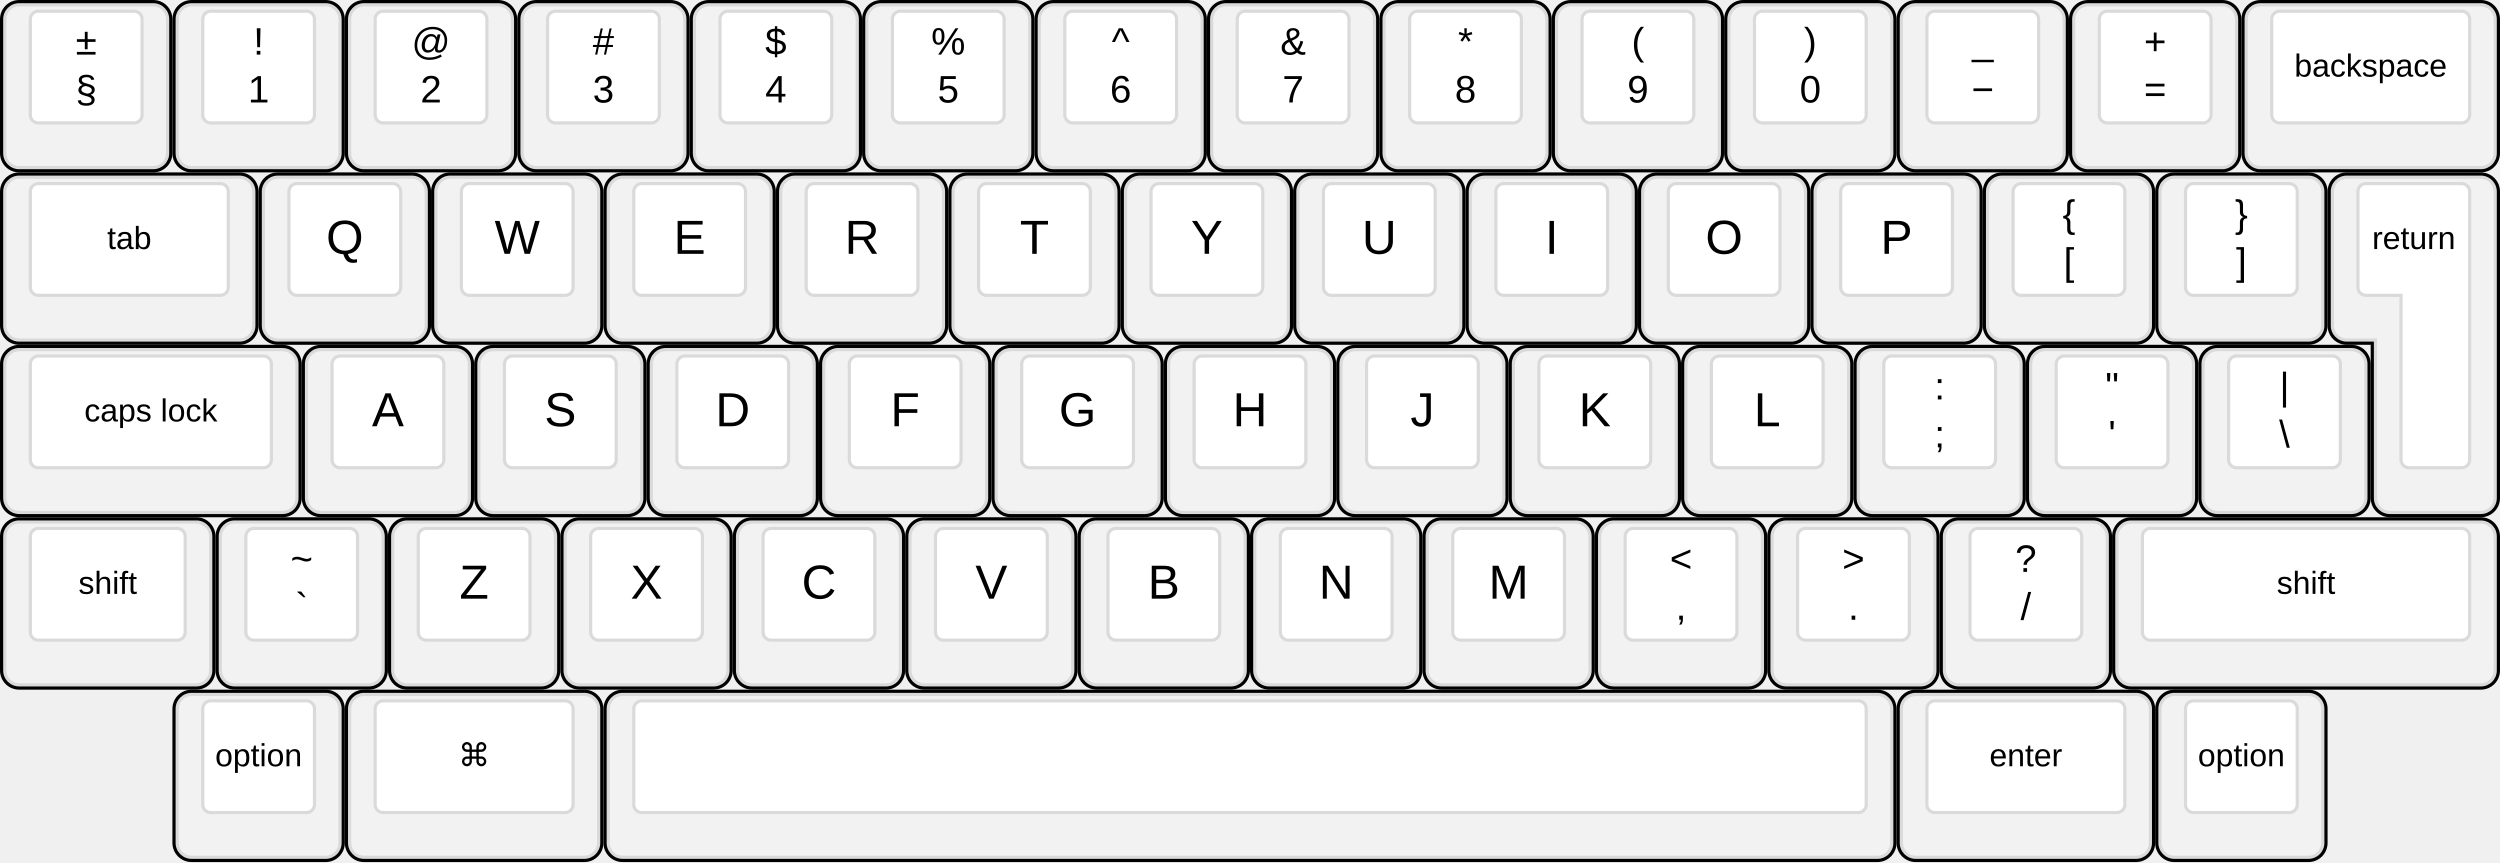
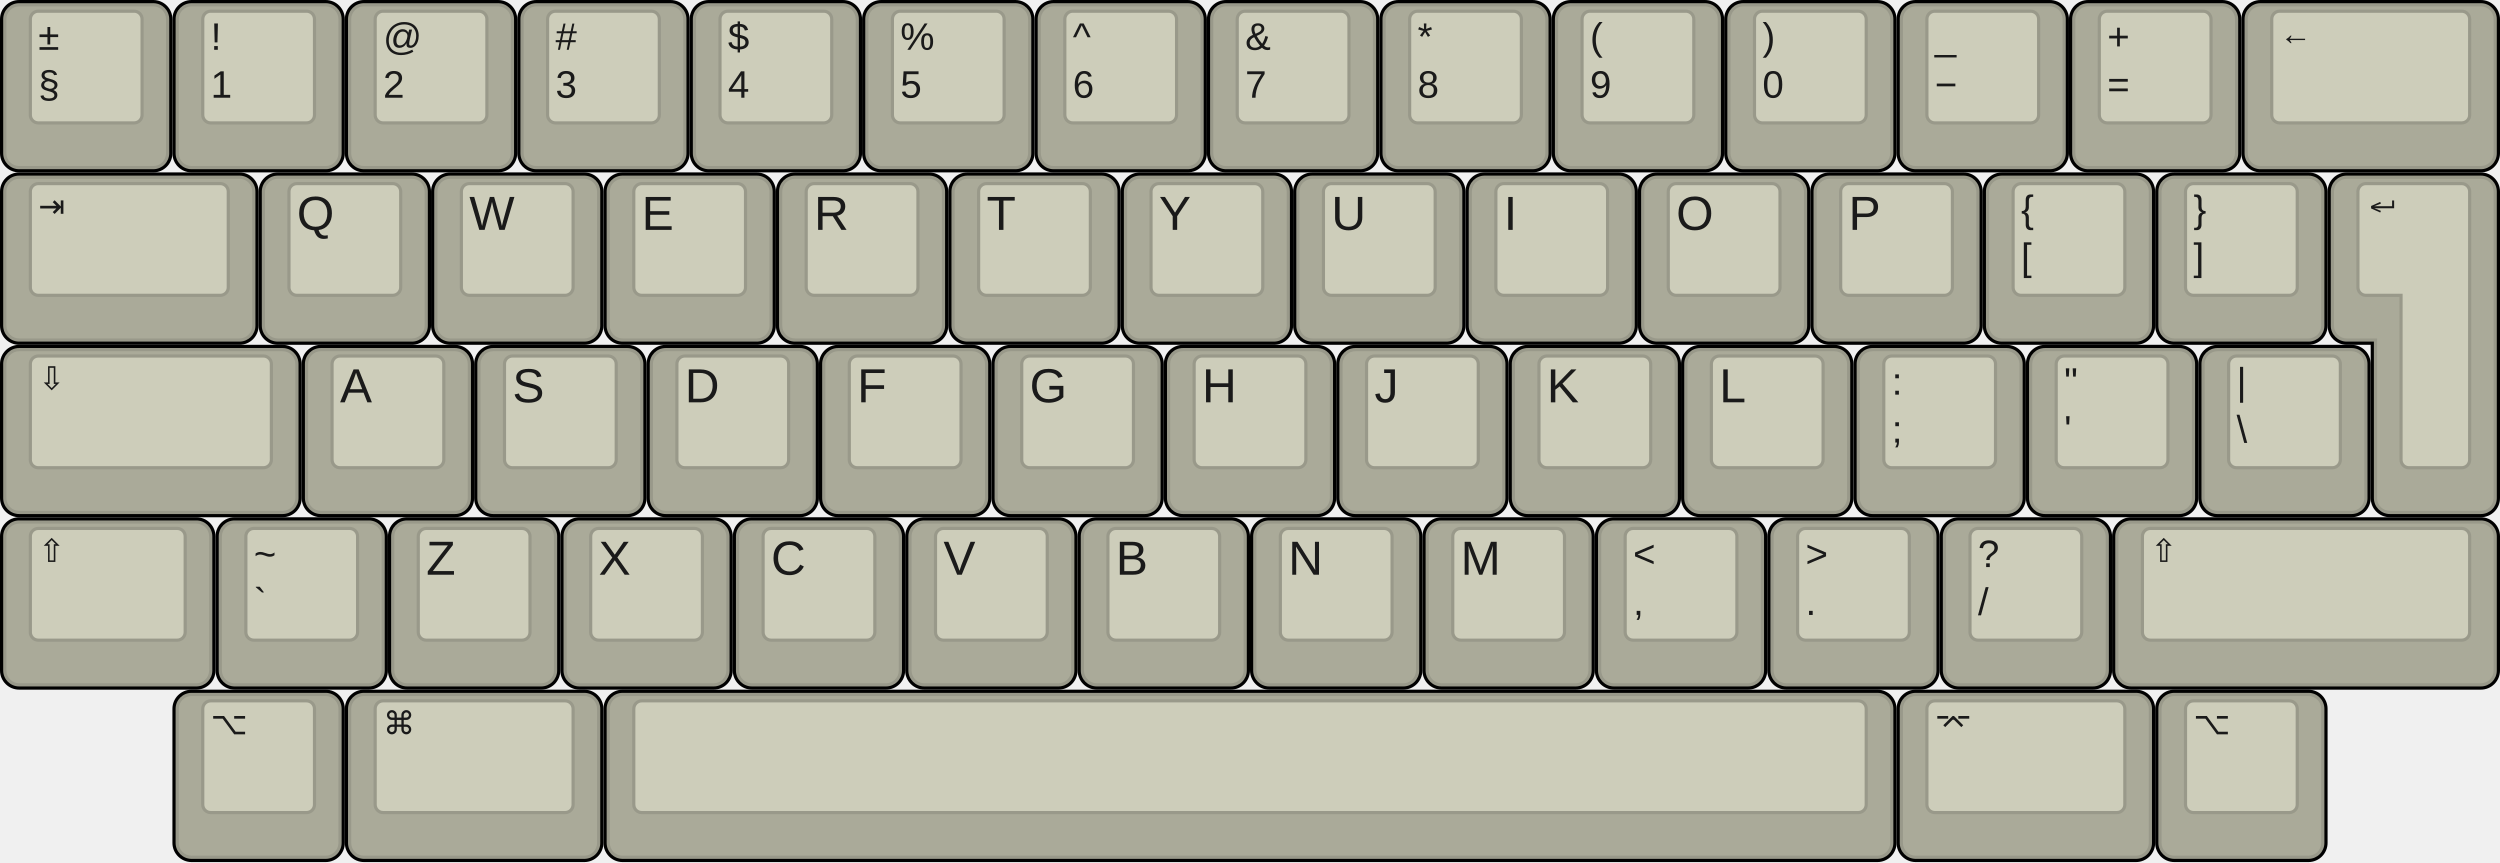
<svg xmlns="http://www.w3.org/2000/svg" xmlns:xlink="http://www.w3.org/1999/xlink" version="1.1" width="783" height="270" viewBox="0 -270 783 270">
  <defs>
    <g id="shape0">
      <path d="M 6 -54 C 2.686 -54 0 -51.314 0 -48 L 0 -6 C 0 -2.686 2.686 0 6 0 L 48 0 C 51.314 0 54 -2.686 54 -6 L 54 -48 C 54 -51.314 51.314 -54 48 -54 Z" fill="#000000" />
-       <path d="M 6 -53 C 3.239 -53 1 -50.761 1 -48 L 1 -6 C 1 -3.239 3.239 -1 6 -1 L 48 -1 C 50.761 -1 53 -3.239 53 -6 L 53 -48 C 53 -50.761 50.761 -53 48 -53 Z" fill="#dadada" />
-       <path d="M 6 -52 C 3.791 -52 2 -50.209 2 -48 L 2 -6 C 2 -3.791 3.791 -2 6 -2 L 48 -2 C 50.209 -2 52 -3.791 52 -6 L 52 -48 C 52 -50.209 50.209 -52 48 -52 Z" fill="#f2f2f2" />
-       <path d="M 12 -51 C 10.343 -51 9 -49.657 9 -48 L 9 -18 C 9 -16.343 10.343 -15 12 -15 L 42 -15 C 43.657 -15 45 -16.343 45 -18 L 45 -48 C 45 -49.657 43.657 -51 42 -51 Z" fill="#dadada" />
-       <path d="M 12 -50 C 10.895 -50 10 -49.105 10 -48 L 10 -18 C 10 -16.895 10.895 -16 12 -16 L 42 -16 C 43.105 -16 44 -16.895 44 -18 L 44 -48 C 44 -49.105 43.105 -50 42 -50 Z" fill="#ffffff" />
+       <path d="M 6 -53 C 3.239 -53 1 -50.761 1 -48 L 1 -6 C 1 -3.239 3.239 -1 6 -1 L 48 -1 C 50.761 -1 53 -3.239 53 -6 L 53 -48 C 53 -50.761 50.761 -53 48 -53 Z" fill="#99998a" />
+       <path d="M 6 -52 C 3.791 -52 2 -50.209 2 -48 L 2 -6 C 2 -3.791 3.791 -2 6 -2 L 48 -2 C 50.209 -2 52 -3.791 52 -6 L 52 -48 C 52 -50.209 50.209 -52 48 -52 Z" fill="#aaaa99" />
+       <path d="M 12 -51 C 10.343 -51 9 -49.657 9 -48 L 9 -18 C 9 -16.343 10.343 -15 12 -15 L 42 -15 C 43.657 -15 45 -16.343 45 -18 L 45 -48 C 45 -49.657 43.657 -51 42 -51 Z" fill="#99998a" />
+       <path d="M 12 -50 C 10.895 -50 10 -49.105 10 -48 L 10 -18 C 10 -16.895 10.895 -16 12 -16 L 42 -16 C 43.105 -16 44 -16.895 44 -18 L 44 -48 C 44 -49.105 43.105 -50 42 -50 Z" fill="#cdcdba" />
    </g>
    <g id="shape1">
      <path d="M 6 -54 C 2.686 -54 0 -51.314 0 -48 L 0 -6 C 0 -2.686 2.686 0 6 0 L 75 0 C 78.314 0 81 -2.686 81 -6 L 81 -48 C 81 -51.314 78.314 -54 75 -54 Z" fill="#000000" />
-       <path d="M 6 -53 C 3.239 -53 1 -50.761 1 -48 L 1 -6 C 1 -3.239 3.239 -1 6 -1 L 75 -1 C 77.761 -1 80 -3.239 80 -6 L 80 -48 C 80 -50.761 77.761 -53 75 -53 Z" fill="#dadada" />
-       <path d="M 6 -52 C 3.791 -52 2 -50.209 2 -48 L 2 -6 C 2 -3.791 3.791 -2 6 -2 L 75 -2 C 77.209 -2 79 -3.791 79 -6 L 79 -48 C 79 -50.209 77.209 -52 75 -52 Z" fill="#f2f2f2" />
-       <path d="M 12 -51 C 10.343 -51 9 -49.657 9 -48 L 9 -18 C 9 -16.343 10.343 -15 12 -15 L 69 -15 C 70.657 -15 72 -16.343 72 -18 L 72 -48 C 72 -49.657 70.657 -51 69 -51 Z" fill="#dadada" />
-       <path d="M 12 -50 C 10.895 -50 10 -49.105 10 -48 L 10 -18 C 10 -16.895 10.895 -16 12 -16 L 69 -16 C 70.105 -16 71 -16.895 71 -18 L 71 -48 C 71 -49.105 70.105 -50 69 -50 Z" fill="#ffffff" />
+       <path d="M 6 -53 C 3.239 -53 1 -50.761 1 -48 L 1 -6 C 1 -3.239 3.239 -1 6 -1 L 75 -1 C 77.761 -1 80 -3.239 80 -6 L 80 -48 C 80 -50.761 77.761 -53 75 -53 Z" fill="#99998a" />
+       <path d="M 6 -52 C 3.791 -52 2 -50.209 2 -48 L 2 -6 C 2 -3.791 3.791 -2 6 -2 L 75 -2 C 77.209 -2 79 -3.791 79 -6 L 79 -48 C 79 -50.209 77.209 -52 75 -52 Z" fill="#aaaa99" />
+       <path d="M 12 -51 C 10.343 -51 9 -49.657 9 -48 L 9 -18 C 9 -16.343 10.343 -15 12 -15 L 69 -15 C 70.657 -15 72 -16.343 72 -18 L 72 -48 C 72 -49.657 70.657 -51 69 -51 Z" fill="#99998a" />
+       <path d="M 12 -50 C 10.895 -50 10 -49.105 10 -48 L 10 -18 C 10 -16.895 10.895 -16 12 -16 L 69 -16 C 70.105 -16 71 -16.895 71 -18 L 71 -48 C 71 -49.105 70.105 -50 69 -50 Z" fill="#cdcdba" />
    </g>
    <g id="shape2">
      <path d="M 6 -54 C 2.686 -54 0 -51.314 0 -48 L 0 -6 C 0 -2.686 2.686 0 6 0 L 399 0 C 402.314 0 405 -2.686 405 -6 L 405 -48 C 405 -51.314 402.314 -54 399 -54 Z" fill="#000000" />
-       <path d="M 6 -53 C 3.239 -53 1 -50.761 1 -48 L 1 -6 C 1 -3.239 3.239 -1 6 -1 L 399 -1 C 401.761 -1 404 -3.239 404 -6 L 404 -48 C 404 -50.761 401.761 -53 399 -53 Z" fill="#dadada" />
-       <path d="M 6 -52 C 3.791 -52 2 -50.209 2 -48 L 2 -6 C 2 -3.791 3.791 -2 6 -2 L 399 -2 C 401.209 -2 403 -3.791 403 -6 L 403 -48 C 403 -50.209 401.209 -52 399 -52 Z" fill="#f2f2f2" />
-       <path d="M 12 -51 C 10.343 -51 9 -49.657 9 -48 L 9 -18 C 9 -16.343 10.343 -15 12 -15 L 393 -15 C 394.657 -15 396 -16.343 396 -18 L 396 -48 C 396 -49.657 394.657 -51 393 -51 Z" fill="#dadada" />
-       <path d="M 12 -50 C 10.895 -50 10 -49.105 10 -48 L 10 -18 C 10 -16.895 10.895 -16 12 -16 L 393 -16 C 394.105 -16 395 -16.895 395 -18 L 395 -48 C 395 -49.105 394.105 -50 393 -50 Z" fill="#ffffff" />
+       <path d="M 6 -53 C 3.239 -53 1 -50.761 1 -48 L 1 -6 C 1 -3.239 3.239 -1 6 -1 L 399 -1 C 401.761 -1 404 -3.239 404 -6 L 404 -48 C 404 -50.761 401.761 -53 399 -53 Z" fill="#99998a" />
+       <path d="M 6 -52 C 3.791 -52 2 -50.209 2 -48 L 2 -6 C 2 -3.791 3.791 -2 6 -2 L 399 -2 C 401.209 -2 403 -3.791 403 -6 L 403 -48 C 403 -50.209 401.209 -52 399 -52 Z" fill="#aaaa99" />
+       <path d="M 12 -51 C 10.343 -51 9 -49.657 9 -48 L 9 -18 C 9 -16.343 10.343 -15 12 -15 L 393 -15 C 394.657 -15 396 -16.343 396 -18 L 396 -48 C 396 -49.657 394.657 -51 393 -51 Z" fill="#99998a" />
+       <path d="M 12 -50 C 10.895 -50 10 -49.105 10 -48 L 10 -18 C 10 -16.895 10.895 -16 12 -16 L 393 -16 C 394.105 -16 395 -16.895 395 -18 L 395 -48 C 395 -49.105 394.105 -50 393 -50 Z" fill="#cdcdba" />
    </g>
    <g id="shape3">
      <path d="M 6 -54 C 2.686 -54 0 -51.314 0 -48 L 0 -6 C 0 -2.686 2.686 0 6 0 L 61.5 0 C 64.814 0 67.5 -2.686 67.5 -6 L 67.5 -48 C 67.5 -51.314 64.814 -54 61.5 -54 Z" fill="#000000" />
-       <path d="M 6 -53 C 3.239 -53 1 -50.761 1 -48 L 1 -6 C 1 -3.239 3.239 -1 6 -1 L 61.5 -1 C 64.261 -1 66.5 -3.239 66.5 -6 L 66.5 -48 C 66.5 -50.761 64.261 -53 61.5 -53 Z" fill="#dadada" />
-       <path d="M 6 -52 C 3.791 -52 2 -50.209 2 -48 L 2 -6 C 2 -3.791 3.791 -2 6 -2 L 61.5 -2 C 63.709 -2 65.5 -3.791 65.5 -6 L 65.5 -48 C 65.5 -50.209 63.709 -52 61.5 -52 Z" fill="#f2f2f2" />
-       <path d="M 12 -51 C 10.343 -51 9 -49.657 9 -48 L 9 -18 C 9 -16.343 10.343 -15 12 -15 L 55.5 -15 C 57.157 -15 58.5 -16.343 58.5 -18 L 58.5 -48 C 58.5 -49.657 57.157 -51 55.5 -51 Z" fill="#dadada" />
-       <path d="M 12 -50 C 10.895 -50 10 -49.105 10 -48 L 10 -18 C 10 -16.895 10.895 -16 12 -16 L 55.5 -16 C 56.605 -16 57.5 -16.895 57.5 -18 L 57.5 -48 C 57.5 -49.105 56.605 -50 55.5 -50 Z" fill="#ffffff" />
+       <path d="M 6 -53 C 3.239 -53 1 -50.761 1 -48 L 1 -6 C 1 -3.239 3.239 -1 6 -1 L 61.5 -1 C 64.261 -1 66.5 -3.239 66.5 -6 L 66.5 -48 C 66.5 -50.761 64.261 -53 61.5 -53 Z" fill="#99998a" />
+       <path d="M 6 -52 C 3.791 -52 2 -50.209 2 -48 L 2 -6 C 2 -3.791 3.791 -2 6 -2 L 61.5 -2 C 63.709 -2 65.5 -3.791 65.5 -6 L 65.5 -48 C 65.5 -50.209 63.709 -52 61.5 -52 Z" fill="#aaaa99" />
+       <path d="M 12 -51 C 10.343 -51 9 -49.657 9 -48 L 9 -18 C 9 -16.343 10.343 -15 12 -15 L 55.5 -15 C 57.157 -15 58.5 -16.343 58.5 -18 L 58.5 -48 C 58.5 -49.657 57.157 -51 55.5 -51 Z" fill="#99998a" />
+       <path d="M 12 -50 C 10.895 -50 10 -49.105 10 -48 L 10 -18 C 10 -16.895 10.895 -16 12 -16 L 55.5 -16 C 56.605 -16 57.5 -16.895 57.5 -18 L 57.5 -48 C 57.5 -49.105 56.605 -50 55.5 -50 Z" fill="#cdcdba" />
    </g>
    <g id="shape4">
      <path d="M 6 -54 C 2.686 -54 0 -51.314 0 -48 L 0 -6 C 0 -2.686 2.686 0 6 0 L 115.5 0 C 118.814 0 121.5 -2.686 121.5 -6 L 121.5 -48 C 121.5 -51.314 118.814 -54 115.5 -54 Z" fill="#000000" />
-       <path d="M 6 -53 C 3.239 -53 1 -50.761 1 -48 L 1 -6 C 1 -3.239 3.239 -1 6 -1 L 115.5 -1 C 118.261 -1 120.5 -3.239 120.5 -6 L 120.5 -48 C 120.5 -50.761 118.261 -53 115.5 -53 Z" fill="#dadada" />
-       <path d="M 6 -52 C 3.791 -52 2 -50.209 2 -48 L 2 -6 C 2 -3.791 3.791 -2 6 -2 L 115.5 -2 C 117.709 -2 119.5 -3.791 119.5 -6 L 119.5 -48 C 119.5 -50.209 117.709 -52 115.5 -52 Z" fill="#f2f2f2" />
-       <path d="M 12 -51 C 10.343 -51 9 -49.657 9 -48 L 9 -18 C 9 -16.343 10.343 -15 12 -15 L 109.5 -15 C 111.157 -15 112.5 -16.343 112.5 -18 L 112.5 -48 C 112.5 -49.657 111.157 -51 109.5 -51 Z" fill="#dadada" />
-       <path d="M 12 -50 C 10.895 -50 10 -49.105 10 -48 L 10 -18 C 10 -16.895 10.895 -16 12 -16 L 109.5 -16 C 110.605 -16 111.5 -16.895 111.5 -18 L 111.5 -48 C 111.5 -49.105 110.605 -50 109.5 -50 Z" fill="#ffffff" />
+       <path d="M 6 -53 C 3.239 -53 1 -50.761 1 -48 L 1 -6 C 1 -3.239 3.239 -1 6 -1 L 115.5 -1 C 118.261 -1 120.5 -3.239 120.5 -6 L 120.5 -48 C 120.5 -50.761 118.261 -53 115.5 -53 Z" fill="#99998a" />
+       <path d="M 6 -52 C 3.791 -52 2 -50.209 2 -48 L 2 -6 C 2 -3.791 3.791 -2 6 -2 L 115.5 -2 C 117.709 -2 119.5 -3.791 119.5 -6 L 119.5 -48 C 119.5 -50.209 117.709 -52 115.5 -52 Z" fill="#aaaa99" />
+       <path d="M 12 -51 C 10.343 -51 9 -49.657 9 -48 L 9 -18 C 9 -16.343 10.343 -15 12 -15 L 109.5 -15 C 111.157 -15 112.5 -16.343 112.5 -18 L 112.5 -48 C 112.5 -49.657 111.157 -51 109.5 -51 Z" fill="#99998a" />
+       <path d="M 12 -50 C 10.895 -50 10 -49.105 10 -48 L 10 -18 C 10 -16.895 10.895 -16 12 -16 L 109.5 -16 C 110.605 -16 111.5 -16.895 111.5 -18 L 111.5 -48 C 111.5 -49.105 110.605 -50 109.5 -50 Z" fill="#cdcdba" />
    </g>
    <g id="shape5">
      <path d="M 6 -54 C 2.686 -54 0 -51.314 0 -48 L 0 -6 C 0 -2.686 2.686 0 6 0 L 88.5 0 C 91.814 0 94.5 -2.686 94.5 -6 L 94.5 -48 C 94.5 -51.314 91.814 -54 88.5 -54 Z" fill="#000000" />
-       <path d="M 6 -53 C 3.239 -53 1 -50.761 1 -48 L 1 -6 C 1 -3.239 3.239 -1 6 -1 L 88.5 -1 C 91.261 -1 93.5 -3.239 93.5 -6 L 93.5 -48 C 93.5 -50.761 91.261 -53 88.5 -53 Z" fill="#dadada" />
-       <path d="M 6 -52 C 3.791 -52 2 -50.209 2 -48 L 2 -6 C 2 -3.791 3.791 -2 6 -2 L 88.5 -2 C 90.709 -2 92.5 -3.791 92.5 -6 L 92.5 -48 C 92.5 -50.209 90.709 -52 88.5 -52 Z" fill="#f2f2f2" />
-       <path d="M 12 -51 C 10.343 -51 9 -49.657 9 -48 L 9 -18 C 9 -16.343 10.343 -15 12 -15 L 82.5 -15 C 84.157 -15 85.5 -16.343 85.5 -18 L 85.5 -48 C 85.5 -49.657 84.157 -51 82.5 -51 Z" fill="#dadada" />
-       <path d="M 12 -50 C 10.895 -50 10 -49.105 10 -48 L 10 -18 C 10 -16.895 10.895 -16 12 -16 L 82.5 -16 C 83.605 -16 84.5 -16.895 84.5 -18 L 84.5 -48 C 84.5 -49.105 83.605 -50 82.5 -50 Z" fill="#ffffff" />
+       <path d="M 6 -53 C 3.239 -53 1 -50.761 1 -48 L 1 -6 C 1 -3.239 3.239 -1 6 -1 L 88.5 -1 C 91.261 -1 93.5 -3.239 93.5 -6 L 93.5 -48 C 93.5 -50.761 91.261 -53 88.5 -53 Z" fill="#99998a" />
+       <path d="M 6 -52 C 3.791 -52 2 -50.209 2 -48 L 2 -6 C 2 -3.791 3.791 -2 6 -2 L 88.5 -2 C 90.709 -2 92.5 -3.791 92.5 -6 L 92.5 -48 C 92.5 -50.209 90.709 -52 88.5 -52 Z" fill="#aaaa99" />
+       <path d="M 12 -51 C 10.343 -51 9 -49.657 9 -48 L 9 -18 C 9 -16.343 10.343 -15 12 -15 L 82.5 -15 C 84.157 -15 85.5 -16.343 85.5 -18 L 85.5 -48 C 85.5 -49.657 84.157 -51 82.5 -51 Z" fill="#99998a" />
+       <path d="M 12 -50 C 10.895 -50 10 -49.105 10 -48 L 10 -18 C 10 -16.895 10.895 -16 12 -16 L 82.5 -16 C 83.605 -16 84.5 -16.895 84.5 -18 L 84.5 -48 C 84.5 -49.105 83.605 -50 82.5 -50 Z" fill="#cdcdba" />
    </g>
    <g id="shape6">
      <path d="M -7.5 -108 C -10.814 -108 -13.5 -105.314 -13.5 -102 L -13.5 -60 C -13.5 -56.686 -10.814 -54 -7.5 -54 L 0 -54 L 0 -6 C 0 -2.686 2.686 0 6 0 L 34.5 0 C 37.814 0 40.5 -2.686 40.5 -6 L 40.5 -102 C 40.5 -105.314 37.814 -108 34.5 -108 Z" fill="#000000" />
-       <path d="M -7.5 -107 C -10.261 -107 -12.5 -104.761 -12.5 -102 L -12.5 -60 C -12.5 -57.239 -10.261 -55 -7.5 -55 L 1 -55 L 1 -54 L 1 -54 L 1 -6 C 1 -3.239 3.239 -1 6 -1 L 34.5 -1 C 37.261 -1 39.5 -3.239 39.5 -6 L 39.5 -102 C 39.5 -104.761 37.261 -107 34.5 -107 Z" fill="#dadada" />
-       <path d="M -7.5 -106 C -9.709 -106 -11.5 -104.209 -11.5 -102 L -11.5 -60 C -11.5 -57.791 -9.709 -56 -7.5 -56 L 2 -56 L 2 -54 L 2 -6 C 2 -3.791 3.791 -2 6 -2 L 34.5 -2 C 36.709 -2 38.5 -3.791 38.5 -6 L 38.5 -102 C 38.5 -104.209 36.709 -106 34.5 -106 Z" fill="#f2f2f2" />
-       <path d="M -1.5 -105 C -3.157 -105 -4.5 -103.657 -4.5 -102 L -4.5 -72 C -4.5 -70.343 -3.157 -69 -1.5 -69 L 9 -69 L 9 -60 L 9 -18 C 9 -16.343 10.343 -15 12 -15 L 28.5 -15 C 30.157 -15 31.5 -16.343 31.5 -18 L 31.5 -102 C 31.5 -103.657 30.157 -105 28.5 -105 Z" fill="#dadada" />
-       <path d="M -1.5 -104 C -2.605 -104 -3.5 -103.105 -3.5 -102 L -3.5 -72 C -3.5 -70.895 -2.605 -70 -1.5 -70 L 10 -70 L 10 -60 L 10 -18 C 10 -16.895 10.895 -16 12 -16 L 28.5 -16 C 29.605 -16 30.5 -16.895 30.5 -18 L 30.5 -102 C 30.5 -103.105 29.605 -104 28.5 -104 Z" fill="#ffffff" />
+       <path d="M -7.5 -107 C -10.261 -107 -12.5 -104.761 -12.5 -102 L -12.5 -60 C -12.5 -57.239 -10.261 -55 -7.5 -55 L 1 -55 L 1 -54 L 1 -54 L 1 -6 C 1 -3.239 3.239 -1 6 -1 L 34.5 -1 C 37.261 -1 39.5 -3.239 39.5 -6 L 39.5 -102 C 39.5 -104.761 37.261 -107 34.5 -107 Z" fill="#99998a" />
+       <path d="M -7.5 -106 C -9.709 -106 -11.5 -104.209 -11.5 -102 L -11.5 -60 C -11.5 -57.791 -9.709 -56 -7.5 -56 L 2 -56 L 2 -54 L 2 -6 C 2 -3.791 3.791 -2 6 -2 L 34.5 -2 C 36.709 -2 38.5 -3.791 38.5 -6 L 38.5 -102 C 38.5 -104.209 36.709 -106 34.5 -106 Z" fill="#aaaa99" />
+       <path d="M -1.5 -105 C -3.157 -105 -4.5 -103.657 -4.5 -102 L -4.5 -72 C -4.5 -70.343 -3.157 -69 -1.5 -69 L 9 -69 L 9 -60 L 9 -18 C 9 -16.343 10.343 -15 12 -15 L 28.5 -15 C 30.157 -15 31.5 -16.343 31.5 -18 L 31.5 -102 C 31.5 -103.657 30.157 -105 28.5 -105 Z" fill="#99998a" />
+       <path d="M -1.5 -104 C -2.605 -104 -3.5 -103.105 -3.5 -102 L -3.5 -72 C -3.5 -70.895 -2.605 -70 -1.5 -70 L 10 -70 L 10 -60 L 10 -18 C 10 -16.895 10.895 -16 12 -16 L 28.5 -16 C 29.605 -16 30.5 -16.895 30.5 -18 L 30.5 -102 C 30.5 -103.105 29.605 -104 28.5 -104 Z" fill="#cdcdba" />
    </g>
  </defs>
  <g class="keyboard">
    <g class="key">
      <use xlink:href="#shape0" transform="translate(54 0)" />
-       <text x="81" y="-30" text-anchor="middle" font-family="Arial" font-size="10" fill="#000000">option</text>
+       <text x="66" y="-40" text-anchor="start" font-family="Arial" font-size="10" fill="#1a1a1a">⌥</text>
    </g>
    <g class="key">
      <use xlink:href="#shape1" transform="translate(108 0)" />
-       <text x="148.5" y="-30" text-anchor="middle" font-family="Arial" font-size="10" fill="#000000">⌘</text>
+       <text x="120" y="-40" text-anchor="start" font-family="Arial" font-size="10" fill="#1a1a1a">⌘</text>
    </g>
    <g class="key">
      <use xlink:href="#shape2" transform="translate(189 0)" />
    </g>
    <g class="key">
      <use xlink:href="#shape1" transform="translate(594 0)" />
-       <text x="634.5" y="-30" text-anchor="middle" font-family="Arial" font-size="10" fill="#000000">enter</text>
+       <text x="606" y="-40" text-anchor="start" font-family="Arial" font-size="10" fill="#1a1a1a">⌤</text>
    </g>
    <g class="key">
      <use xlink:href="#shape0" transform="translate(675 0)" />
-       <text x="702" y="-30" text-anchor="middle" font-family="Arial" font-size="10" fill="#000000">option</text>
+       <text x="687" y="-40" text-anchor="start" font-family="Arial" font-size="10" fill="#1a1a1a">⌥</text>
    </g>
    <g class="key">
      <use xlink:href="#shape3" transform="translate(0 -54)" />
-       <text x="33.75" y="-84" text-anchor="middle" font-family="Arial" font-size="10" fill="#000000">shift</text>
+       <text x="12" y="-94" text-anchor="start" font-family="Arial" font-size="10" fill="#1a1a1a">⇧</text>
    </g>
    <g class="key">
      <use xlink:href="#shape0" transform="translate(67.5 -54)" />
-       <text x="94.5" y="-75.9" text-anchor="middle" font-family="Arial" font-size="12" fill="#000000">`</text>
-       <text x="94.5" y="-90.9" text-anchor="middle" font-family="Arial" font-size="12" fill="#000000">~</text>
+       <text x="79.5" y="-77.4" text-anchor="start" font-family="Arial" font-size="12" fill="#1a1a1a">`</text>
+       <text x="79.5" y="-92.4" text-anchor="start" font-family="Arial" font-size="12" fill="#1a1a1a">~</text>
    </g>
    <g class="key">
      <use xlink:href="#shape0" transform="translate(121.5 -54)" />
-       <text x="148.5" y="-82.5" text-anchor="middle" font-family="Arial" font-size="15" fill="#000000">Z</text>
+       <text x="133.5" y="-90" text-anchor="start" font-family="Arial" font-size="15" fill="#1a1a1a">Z</text>
    </g>
    <g class="key">
      <use xlink:href="#shape0" transform="translate(175.5 -54)" />
-       <text x="202.5" y="-82.5" text-anchor="middle" font-family="Arial" font-size="15" fill="#000000">X</text>
+       <text x="187.5" y="-90" text-anchor="start" font-family="Arial" font-size="15" fill="#1a1a1a">X</text>
    </g>
    <g class="key">
      <use xlink:href="#shape0" transform="translate(229.5 -54)" />
-       <text x="256.5" y="-82.5" text-anchor="middle" font-family="Arial" font-size="15" fill="#000000">C</text>
+       <text x="241.5" y="-90" text-anchor="start" font-family="Arial" font-size="15" fill="#1a1a1a">C</text>
    </g>
    <g class="key">
      <use xlink:href="#shape0" transform="translate(283.5 -54)" />
-       <text x="310.5" y="-82.5" text-anchor="middle" font-family="Arial" font-size="15" fill="#000000">V</text>
+       <text x="295.5" y="-90" text-anchor="start" font-family="Arial" font-size="15" fill="#1a1a1a">V</text>
    </g>
    <g class="key">
      <use xlink:href="#shape0" transform="translate(337.5 -54)" />
-       <text x="364.5" y="-82.5" text-anchor="middle" font-family="Arial" font-size="15" fill="#000000">B</text>
+       <text x="349.5" y="-90" text-anchor="start" font-family="Arial" font-size="15" fill="#1a1a1a">B</text>
    </g>
    <g class="key">
      <use xlink:href="#shape0" transform="translate(391.5 -54)" />
-       <text x="418.5" y="-82.5" text-anchor="middle" font-family="Arial" font-size="15" fill="#000000">N</text>
+       <text x="403.5" y="-90" text-anchor="start" font-family="Arial" font-size="15" fill="#1a1a1a">N</text>
    </g>
    <g class="key">
      <use xlink:href="#shape0" transform="translate(445.5 -54)" />
-       <text x="472.5" y="-82.5" text-anchor="middle" font-family="Arial" font-size="15" fill="#000000">M</text>
+       <text x="457.5" y="-90" text-anchor="start" font-family="Arial" font-size="15" fill="#1a1a1a">M</text>
    </g>
    <g class="key">
      <use xlink:href="#shape0" transform="translate(499.5 -54)" />
-       <text x="526.5" y="-75.9" text-anchor="middle" font-family="Arial" font-size="12" fill="#000000">,</text>
-       <text x="526.5" y="-90.9" text-anchor="middle" font-family="Arial" font-size="12" fill="#000000">&lt;</text>
+       <text x="511.5" y="-77.4" text-anchor="start" font-family="Arial" font-size="12" fill="#1a1a1a">,</text>
+       <text x="511.5" y="-92.4" text-anchor="start" font-family="Arial" font-size="12" fill="#1a1a1a">&lt;</text>
    </g>
    <g class="key">
      <use xlink:href="#shape0" transform="translate(553.5 -54)" />
-       <text x="580.5" y="-75.9" text-anchor="middle" font-family="Arial" font-size="12" fill="#000000">.</text>
-       <text x="580.5" y="-90.9" text-anchor="middle" font-family="Arial" font-size="12" fill="#000000">&gt;</text>
+       <text x="565.5" y="-77.4" text-anchor="start" font-family="Arial" font-size="12" fill="#1a1a1a">.</text>
+       <text x="565.5" y="-92.4" text-anchor="start" font-family="Arial" font-size="12" fill="#1a1a1a">&gt;</text>
    </g>
    <g class="key">
      <use xlink:href="#shape0" transform="translate(607.5 -54)" />
-       <text x="634.5" y="-75.9" text-anchor="middle" font-family="Arial" font-size="12" fill="#000000">/</text>
-       <text x="634.5" y="-90.9" text-anchor="middle" font-family="Arial" font-size="12" fill="#000000">?</text>
+       <text x="619.5" y="-77.4" text-anchor="start" font-family="Arial" font-size="12" fill="#1a1a1a">/</text>
+       <text x="619.5" y="-92.4" text-anchor="start" font-family="Arial" font-size="12" fill="#1a1a1a">?</text>
    </g>
    <g class="key">
      <use xlink:href="#shape4" transform="translate(661.5 -54)" />
-       <text x="722.25" y="-84" text-anchor="middle" font-family="Arial" font-size="10" fill="#000000">shift</text>
+       <text x="673.5" y="-94" text-anchor="start" font-family="Arial" font-size="10" fill="#1a1a1a">⇧</text>
    </g>
    <g class="key">
      <use xlink:href="#shape5" transform="translate(0 -108)" />
-       <text x="47.25" y="-138" text-anchor="middle" font-family="Arial" font-size="10" fill="#000000">caps lock</text>
+       <text x="12" y="-148" text-anchor="start" font-family="Arial" font-size="10" fill="#1a1a1a">⇩</text>
    </g>
    <g class="key">
      <use xlink:href="#shape0" transform="translate(94.5 -108)" />
-       <text x="121.5" y="-136.5" text-anchor="middle" font-family="Arial" font-size="15" fill="#000000">A</text>
+       <text x="106.5" y="-144" text-anchor="start" font-family="Arial" font-size="15" fill="#1a1a1a">A</text>
    </g>
    <g class="key">
      <use xlink:href="#shape0" transform="translate(148.5 -108)" />
-       <text x="175.5" y="-136.5" text-anchor="middle" font-family="Arial" font-size="15" fill="#000000">S</text>
+       <text x="160.5" y="-144" text-anchor="start" font-family="Arial" font-size="15" fill="#1a1a1a">S</text>
    </g>
    <g class="key">
      <use xlink:href="#shape0" transform="translate(202.5 -108)" />
-       <text x="229.5" y="-136.5" text-anchor="middle" font-family="Arial" font-size="15" fill="#000000">D</text>
+       <text x="214.5" y="-144" text-anchor="start" font-family="Arial" font-size="15" fill="#1a1a1a">D</text>
    </g>
    <g class="key">
      <use xlink:href="#shape0" transform="translate(256.5 -108)" />
-       <text x="283.5" y="-136.5" text-anchor="middle" font-family="Arial" font-size="15" fill="#000000">F</text>
+       <text x="268.5" y="-144" text-anchor="start" font-family="Arial" font-size="15" fill="#1a1a1a">F</text>
    </g>
    <g class="key">
      <use xlink:href="#shape0" transform="translate(310.5 -108)" />
-       <text x="337.5" y="-136.5" text-anchor="middle" font-family="Arial" font-size="15" fill="#000000">G</text>
+       <text x="322.5" y="-144" text-anchor="start" font-family="Arial" font-size="15" fill="#1a1a1a">G</text>
    </g>
    <g class="key">
      <use xlink:href="#shape0" transform="translate(364.5 -108)" />
-       <text x="391.5" y="-136.5" text-anchor="middle" font-family="Arial" font-size="15" fill="#000000">H</text>
+       <text x="376.5" y="-144" text-anchor="start" font-family="Arial" font-size="15" fill="#1a1a1a">H</text>
    </g>
    <g class="key">
      <use xlink:href="#shape0" transform="translate(418.5 -108)" />
-       <text x="445.5" y="-136.5" text-anchor="middle" font-family="Arial" font-size="15" fill="#000000">J</text>
+       <text x="430.5" y="-144" text-anchor="start" font-family="Arial" font-size="15" fill="#1a1a1a">J</text>
    </g>
    <g class="key">
      <use xlink:href="#shape0" transform="translate(472.5 -108)" />
-       <text x="499.5" y="-136.5" text-anchor="middle" font-family="Arial" font-size="15" fill="#000000">K</text>
+       <text x="484.5" y="-144" text-anchor="start" font-family="Arial" font-size="15" fill="#1a1a1a">K</text>
    </g>
    <g class="key">
      <use xlink:href="#shape0" transform="translate(526.5 -108)" />
-       <text x="553.5" y="-136.5" text-anchor="middle" font-family="Arial" font-size="15" fill="#000000">L</text>
+       <text x="538.5" y="-144" text-anchor="start" font-family="Arial" font-size="15" fill="#1a1a1a">L</text>
    </g>
    <g class="key">
      <use xlink:href="#shape0" transform="translate(580.5 -108)" />
-       <text x="607.5" y="-129.9" text-anchor="middle" font-family="Arial" font-size="12" fill="#000000">;</text>
-       <text x="607.5" y="-144.9" text-anchor="middle" font-family="Arial" font-size="12" fill="#000000">:</text>
+       <text x="592.5" y="-131.4" text-anchor="start" font-family="Arial" font-size="12" fill="#1a1a1a">;</text>
+       <text x="592.5" y="-146.4" text-anchor="start" font-family="Arial" font-size="12" fill="#1a1a1a">:</text>
    </g>
    <g class="key">
      <use xlink:href="#shape0" transform="translate(634.5 -108)" />
-       <text x="661.5" y="-129.9" text-anchor="middle" font-family="Arial" font-size="12" fill="#000000">'</text>
-       <text x="661.5" y="-144.9" text-anchor="middle" font-family="Arial" font-size="12" fill="#000000">"</text>
+       <text x="646.5" y="-131.4" text-anchor="start" font-family="Arial" font-size="12" fill="#1a1a1a">'</text>
+       <text x="646.5" y="-146.4" text-anchor="start" font-family="Arial" font-size="12" fill="#1a1a1a">"</text>
    </g>
    <g class="key">
      <use xlink:href="#shape0" transform="translate(688.5 -108)" />
-       <text x="715.5" y="-129.9" text-anchor="middle" font-family="Arial" font-size="12" fill="#000000">\</text>
-       <text x="715.5" y="-144.9" text-anchor="middle" font-family="Arial" font-size="12" fill="#000000">|</text>
+       <text x="700.5" y="-131.4" text-anchor="start" font-family="Arial" font-size="12" fill="#1a1a1a">\</text>
+       <text x="700.5" y="-146.4" text-anchor="start" font-family="Arial" font-size="12" fill="#1a1a1a">|</text>
    </g>
    <g class="key">
      <use xlink:href="#shape6" transform="translate(742.5 -108)" />
-       <text x="756" y="-192" text-anchor="middle" font-family="Arial" font-size="10" fill="#000000">return</text>
+       <text x="741" y="-202" text-anchor="start" font-family="Arial" font-size="10" fill="#1a1a1a">↵</text>
    </g>
    <g class="key">
      <use xlink:href="#shape1" transform="translate(0 -162)" />
-       <text x="40.5" y="-192" text-anchor="middle" font-family="Arial" font-size="10" fill="#000000">tab</text>
+       <text x="12" y="-202" text-anchor="start" font-family="Arial" font-size="10" fill="#1a1a1a">⇥</text>
    </g>
    <g class="key">
      <use xlink:href="#shape0" transform="translate(81 -162)" />
-       <text x="108" y="-190.5" text-anchor="middle" font-family="Arial" font-size="15" fill="#000000">Q</text>
+       <text x="93" y="-198" text-anchor="start" font-family="Arial" font-size="15" fill="#1a1a1a">Q</text>
    </g>
    <g class="key">
      <use xlink:href="#shape0" transform="translate(135 -162)" />
-       <text x="162" y="-190.5" text-anchor="middle" font-family="Arial" font-size="15" fill="#000000">W</text>
+       <text x="147" y="-198" text-anchor="start" font-family="Arial" font-size="15" fill="#1a1a1a">W</text>
    </g>
    <g class="key">
      <use xlink:href="#shape0" transform="translate(189 -162)" />
-       <text x="216" y="-190.5" text-anchor="middle" font-family="Arial" font-size="15" fill="#000000">E</text>
+       <text x="201" y="-198" text-anchor="start" font-family="Arial" font-size="15" fill="#1a1a1a">E</text>
    </g>
    <g class="key">
      <use xlink:href="#shape0" transform="translate(243 -162)" />
-       <text x="270" y="-190.5" text-anchor="middle" font-family="Arial" font-size="15" fill="#000000">R</text>
+       <text x="255" y="-198" text-anchor="start" font-family="Arial" font-size="15" fill="#1a1a1a">R</text>
    </g>
    <g class="key">
      <use xlink:href="#shape0" transform="translate(297 -162)" />
-       <text x="324" y="-190.5" text-anchor="middle" font-family="Arial" font-size="15" fill="#000000">T</text>
+       <text x="309" y="-198" text-anchor="start" font-family="Arial" font-size="15" fill="#1a1a1a">T</text>
    </g>
    <g class="key">
      <use xlink:href="#shape0" transform="translate(351 -162)" />
-       <text x="378" y="-190.5" text-anchor="middle" font-family="Arial" font-size="15" fill="#000000">Y</text>
+       <text x="363" y="-198" text-anchor="start" font-family="Arial" font-size="15" fill="#1a1a1a">Y</text>
    </g>
    <g class="key">
      <use xlink:href="#shape0" transform="translate(405 -162)" />
-       <text x="432" y="-190.5" text-anchor="middle" font-family="Arial" font-size="15" fill="#000000">U</text>
+       <text x="417" y="-198" text-anchor="start" font-family="Arial" font-size="15" fill="#1a1a1a">U</text>
    </g>
    <g class="key">
      <use xlink:href="#shape0" transform="translate(459 -162)" />
-       <text x="486" y="-190.5" text-anchor="middle" font-family="Arial" font-size="15" fill="#000000">I</text>
+       <text x="471" y="-198" text-anchor="start" font-family="Arial" font-size="15" fill="#1a1a1a">I</text>
    </g>
    <g class="key">
      <use xlink:href="#shape0" transform="translate(513 -162)" />
-       <text x="540" y="-190.5" text-anchor="middle" font-family="Arial" font-size="15" fill="#000000">O</text>
+       <text x="525" y="-198" text-anchor="start" font-family="Arial" font-size="15" fill="#1a1a1a">O</text>
    </g>
    <g class="key">
      <use xlink:href="#shape0" transform="translate(567 -162)" />
-       <text x="594" y="-190.5" text-anchor="middle" font-family="Arial" font-size="15" fill="#000000">P</text>
+       <text x="579" y="-198" text-anchor="start" font-family="Arial" font-size="15" fill="#1a1a1a">P</text>
    </g>
    <g class="key">
      <use xlink:href="#shape0" transform="translate(621 -162)" />
-       <text x="648" y="-183.9" text-anchor="middle" font-family="Arial" font-size="12" fill="#000000">[</text>
-       <text x="648" y="-198.9" text-anchor="middle" font-family="Arial" font-size="12" fill="#000000">{</text>
+       <text x="633" y="-185.4" text-anchor="start" font-family="Arial" font-size="12" fill="#1a1a1a">[</text>
+       <text x="633" y="-200.4" text-anchor="start" font-family="Arial" font-size="12" fill="#1a1a1a">{</text>
    </g>
    <g class="key">
      <use xlink:href="#shape0" transform="translate(675 -162)" />
-       <text x="702" y="-183.9" text-anchor="middle" font-family="Arial" font-size="12" fill="#000000">]</text>
-       <text x="702" y="-198.9" text-anchor="middle" font-family="Arial" font-size="12" fill="#000000">}</text>
+       <text x="687" y="-185.4" text-anchor="start" font-family="Arial" font-size="12" fill="#1a1a1a">]</text>
+       <text x="687" y="-200.4" text-anchor="start" font-family="Arial" font-size="12" fill="#1a1a1a">}</text>
    </g>
    <g class="key">
      <use xlink:href="#shape0" transform="translate(0 -216)" />
-       <text x="27" y="-237.9" text-anchor="middle" font-family="Arial" font-size="12" fill="#000000">§</text>
-       <text x="27" y="-252.9" text-anchor="middle" font-family="Arial" font-size="12" fill="#000000">±</text>
+       <text x="12" y="-239.4" text-anchor="start" font-family="Arial" font-size="12" fill="#1a1a1a">§</text>
+       <text x="12" y="-254.4" text-anchor="start" font-family="Arial" font-size="12" fill="#1a1a1a">±</text>
    </g>
    <g class="key">
      <use xlink:href="#shape0" transform="translate(54 -216)" />
-       <text x="81" y="-237.9" text-anchor="middle" font-family="Arial" font-size="12" fill="#000000">1</text>
-       <text x="81" y="-252.9" text-anchor="middle" font-family="Arial" font-size="12" fill="#000000">!</text>
+       <text x="66" y="-239.4" text-anchor="start" font-family="Arial" font-size="12" fill="#1a1a1a">1</text>
+       <text x="66" y="-254.4" text-anchor="start" font-family="Arial" font-size="12" fill="#1a1a1a">!</text>
    </g>
    <g class="key">
      <use xlink:href="#shape0" transform="translate(108 -216)" />
-       <text x="135" y="-237.9" text-anchor="middle" font-family="Arial" font-size="12" fill="#000000">2</text>
-       <text x="135" y="-252.9" text-anchor="middle" font-family="Arial" font-size="12" fill="#000000">@</text>
+       <text x="120" y="-239.4" text-anchor="start" font-family="Arial" font-size="12" fill="#1a1a1a">2</text>
+       <text x="120" y="-254.4" text-anchor="start" font-family="Arial" font-size="12" fill="#1a1a1a">@</text>
    </g>
    <g class="key">
      <use xlink:href="#shape0" transform="translate(162 -216)" />
-       <text x="189" y="-237.9" text-anchor="middle" font-family="Arial" font-size="12" fill="#000000">3</text>
-       <text x="189" y="-252.9" text-anchor="middle" font-family="Arial" font-size="12" fill="#000000">#</text>
+       <text x="174" y="-239.4" text-anchor="start" font-family="Arial" font-size="12" fill="#1a1a1a">3</text>
+       <text x="174" y="-254.4" text-anchor="start" font-family="Arial" font-size="12" fill="#1a1a1a">#</text>
    </g>
    <g class="key">
      <use xlink:href="#shape0" transform="translate(216 -216)" />
-       <text x="243" y="-237.9" text-anchor="middle" font-family="Arial" font-size="12" fill="#000000">4</text>
-       <text x="243" y="-252.9" text-anchor="middle" font-family="Arial" font-size="12" fill="#000000">$</text>
+       <text x="228" y="-239.4" text-anchor="start" font-family="Arial" font-size="12" fill="#1a1a1a">4</text>
+       <text x="228" y="-254.4" text-anchor="start" font-family="Arial" font-size="12" fill="#1a1a1a">$</text>
    </g>
    <g class="key">
      <use xlink:href="#shape0" transform="translate(270 -216)" />
-       <text x="297" y="-237.9" text-anchor="middle" font-family="Arial" font-size="12" fill="#000000">5</text>
-       <text x="297" y="-252.9" text-anchor="middle" font-family="Arial" font-size="12" fill="#000000">%</text>
+       <text x="282" y="-239.4" text-anchor="start" font-family="Arial" font-size="12" fill="#1a1a1a">5</text>
+       <text x="282" y="-254.4" text-anchor="start" font-family="Arial" font-size="12" fill="#1a1a1a">%</text>
    </g>
    <g class="key">
      <use xlink:href="#shape0" transform="translate(324 -216)" />
-       <text x="351" y="-237.9" text-anchor="middle" font-family="Arial" font-size="12" fill="#000000">6</text>
-       <text x="351" y="-252.9" text-anchor="middle" font-family="Arial" font-size="12" fill="#000000">^</text>
+       <text x="336" y="-239.4" text-anchor="start" font-family="Arial" font-size="12" fill="#1a1a1a">6</text>
+       <text x="336" y="-254.4" text-anchor="start" font-family="Arial" font-size="12" fill="#1a1a1a">^</text>
    </g>
    <g class="key">
      <use xlink:href="#shape0" transform="translate(378 -216)" />
-       <text x="405" y="-237.9" text-anchor="middle" font-family="Arial" font-size="12" fill="#000000">7</text>
-       <text x="405" y="-252.9" text-anchor="middle" font-family="Arial" font-size="12" fill="#000000">&amp;</text>
+       <text x="390" y="-239.4" text-anchor="start" font-family="Arial" font-size="12" fill="#1a1a1a">7</text>
+       <text x="390" y="-254.4" text-anchor="start" font-family="Arial" font-size="12" fill="#1a1a1a">&amp;</text>
    </g>
    <g class="key">
      <use xlink:href="#shape0" transform="translate(432 -216)" />
-       <text x="459" y="-237.9" text-anchor="middle" font-family="Arial" font-size="12" fill="#000000">8</text>
-       <text x="459" y="-252.9" text-anchor="middle" font-family="Arial" font-size="12" fill="#000000">*</text>
+       <text x="444" y="-239.4" text-anchor="start" font-family="Arial" font-size="12" fill="#1a1a1a">8</text>
+       <text x="444" y="-254.4" text-anchor="start" font-family="Arial" font-size="12" fill="#1a1a1a">*</text>
    </g>
    <g class="key">
      <use xlink:href="#shape0" transform="translate(486 -216)" />
-       <text x="513" y="-237.9" text-anchor="middle" font-family="Arial" font-size="12" fill="#000000">9</text>
-       <text x="513" y="-252.9" text-anchor="middle" font-family="Arial" font-size="12" fill="#000000">(</text>
+       <text x="498" y="-239.4" text-anchor="start" font-family="Arial" font-size="12" fill="#1a1a1a">9</text>
+       <text x="498" y="-254.4" text-anchor="start" font-family="Arial" font-size="12" fill="#1a1a1a">(</text>
    </g>
    <g class="key">
      <use xlink:href="#shape0" transform="translate(540 -216)" />
-       <text x="567" y="-237.9" text-anchor="middle" font-family="Arial" font-size="12" fill="#000000">0</text>
-       <text x="567" y="-252.9" text-anchor="middle" font-family="Arial" font-size="12" fill="#000000">)</text>
+       <text x="552" y="-239.4" text-anchor="start" font-family="Arial" font-size="12" fill="#1a1a1a">0</text>
+       <text x="552" y="-254.4" text-anchor="start" font-family="Arial" font-size="12" fill="#1a1a1a">)</text>
    </g>
    <g class="key">
      <use xlink:href="#shape0" transform="translate(594 -216)" />
-       <text x="621" y="-237.9" text-anchor="middle" font-family="Arial" font-size="12" fill="#000000">−</text>
-       <text x="621" y="-252.9" text-anchor="middle" font-family="Arial" font-size="12" fill="#000000">_</text>
+       <text x="606" y="-239.4" text-anchor="start" font-family="Arial" font-size="12" fill="#1a1a1a">−</text>
+       <text x="606" y="-254.4" text-anchor="start" font-family="Arial" font-size="12" fill="#1a1a1a">_</text>
    </g>
    <g class="key">
      <use xlink:href="#shape0" transform="translate(648 -216)" />
-       <text x="675" y="-237.9" text-anchor="middle" font-family="Arial" font-size="12" fill="#000000">=</text>
-       <text x="675" y="-252.9" text-anchor="middle" font-family="Arial" font-size="12" fill="#000000">+</text>
+       <text x="660" y="-239.4" text-anchor="start" font-family="Arial" font-size="12" fill="#1a1a1a">=</text>
+       <text x="660" y="-254.4" text-anchor="start" font-family="Arial" font-size="12" fill="#1a1a1a">+</text>
    </g>
    <g class="key">
      <use xlink:href="#shape1" transform="translate(702 -216)" />
-       <text x="742.5" y="-246" text-anchor="middle" font-family="Arial" font-size="10" fill="#000000">backspace</text>
+       <text x="714" y="-256" text-anchor="start" font-family="Arial" font-size="10" fill="#1a1a1a">←</text>
    </g>
  </g>
</svg>
